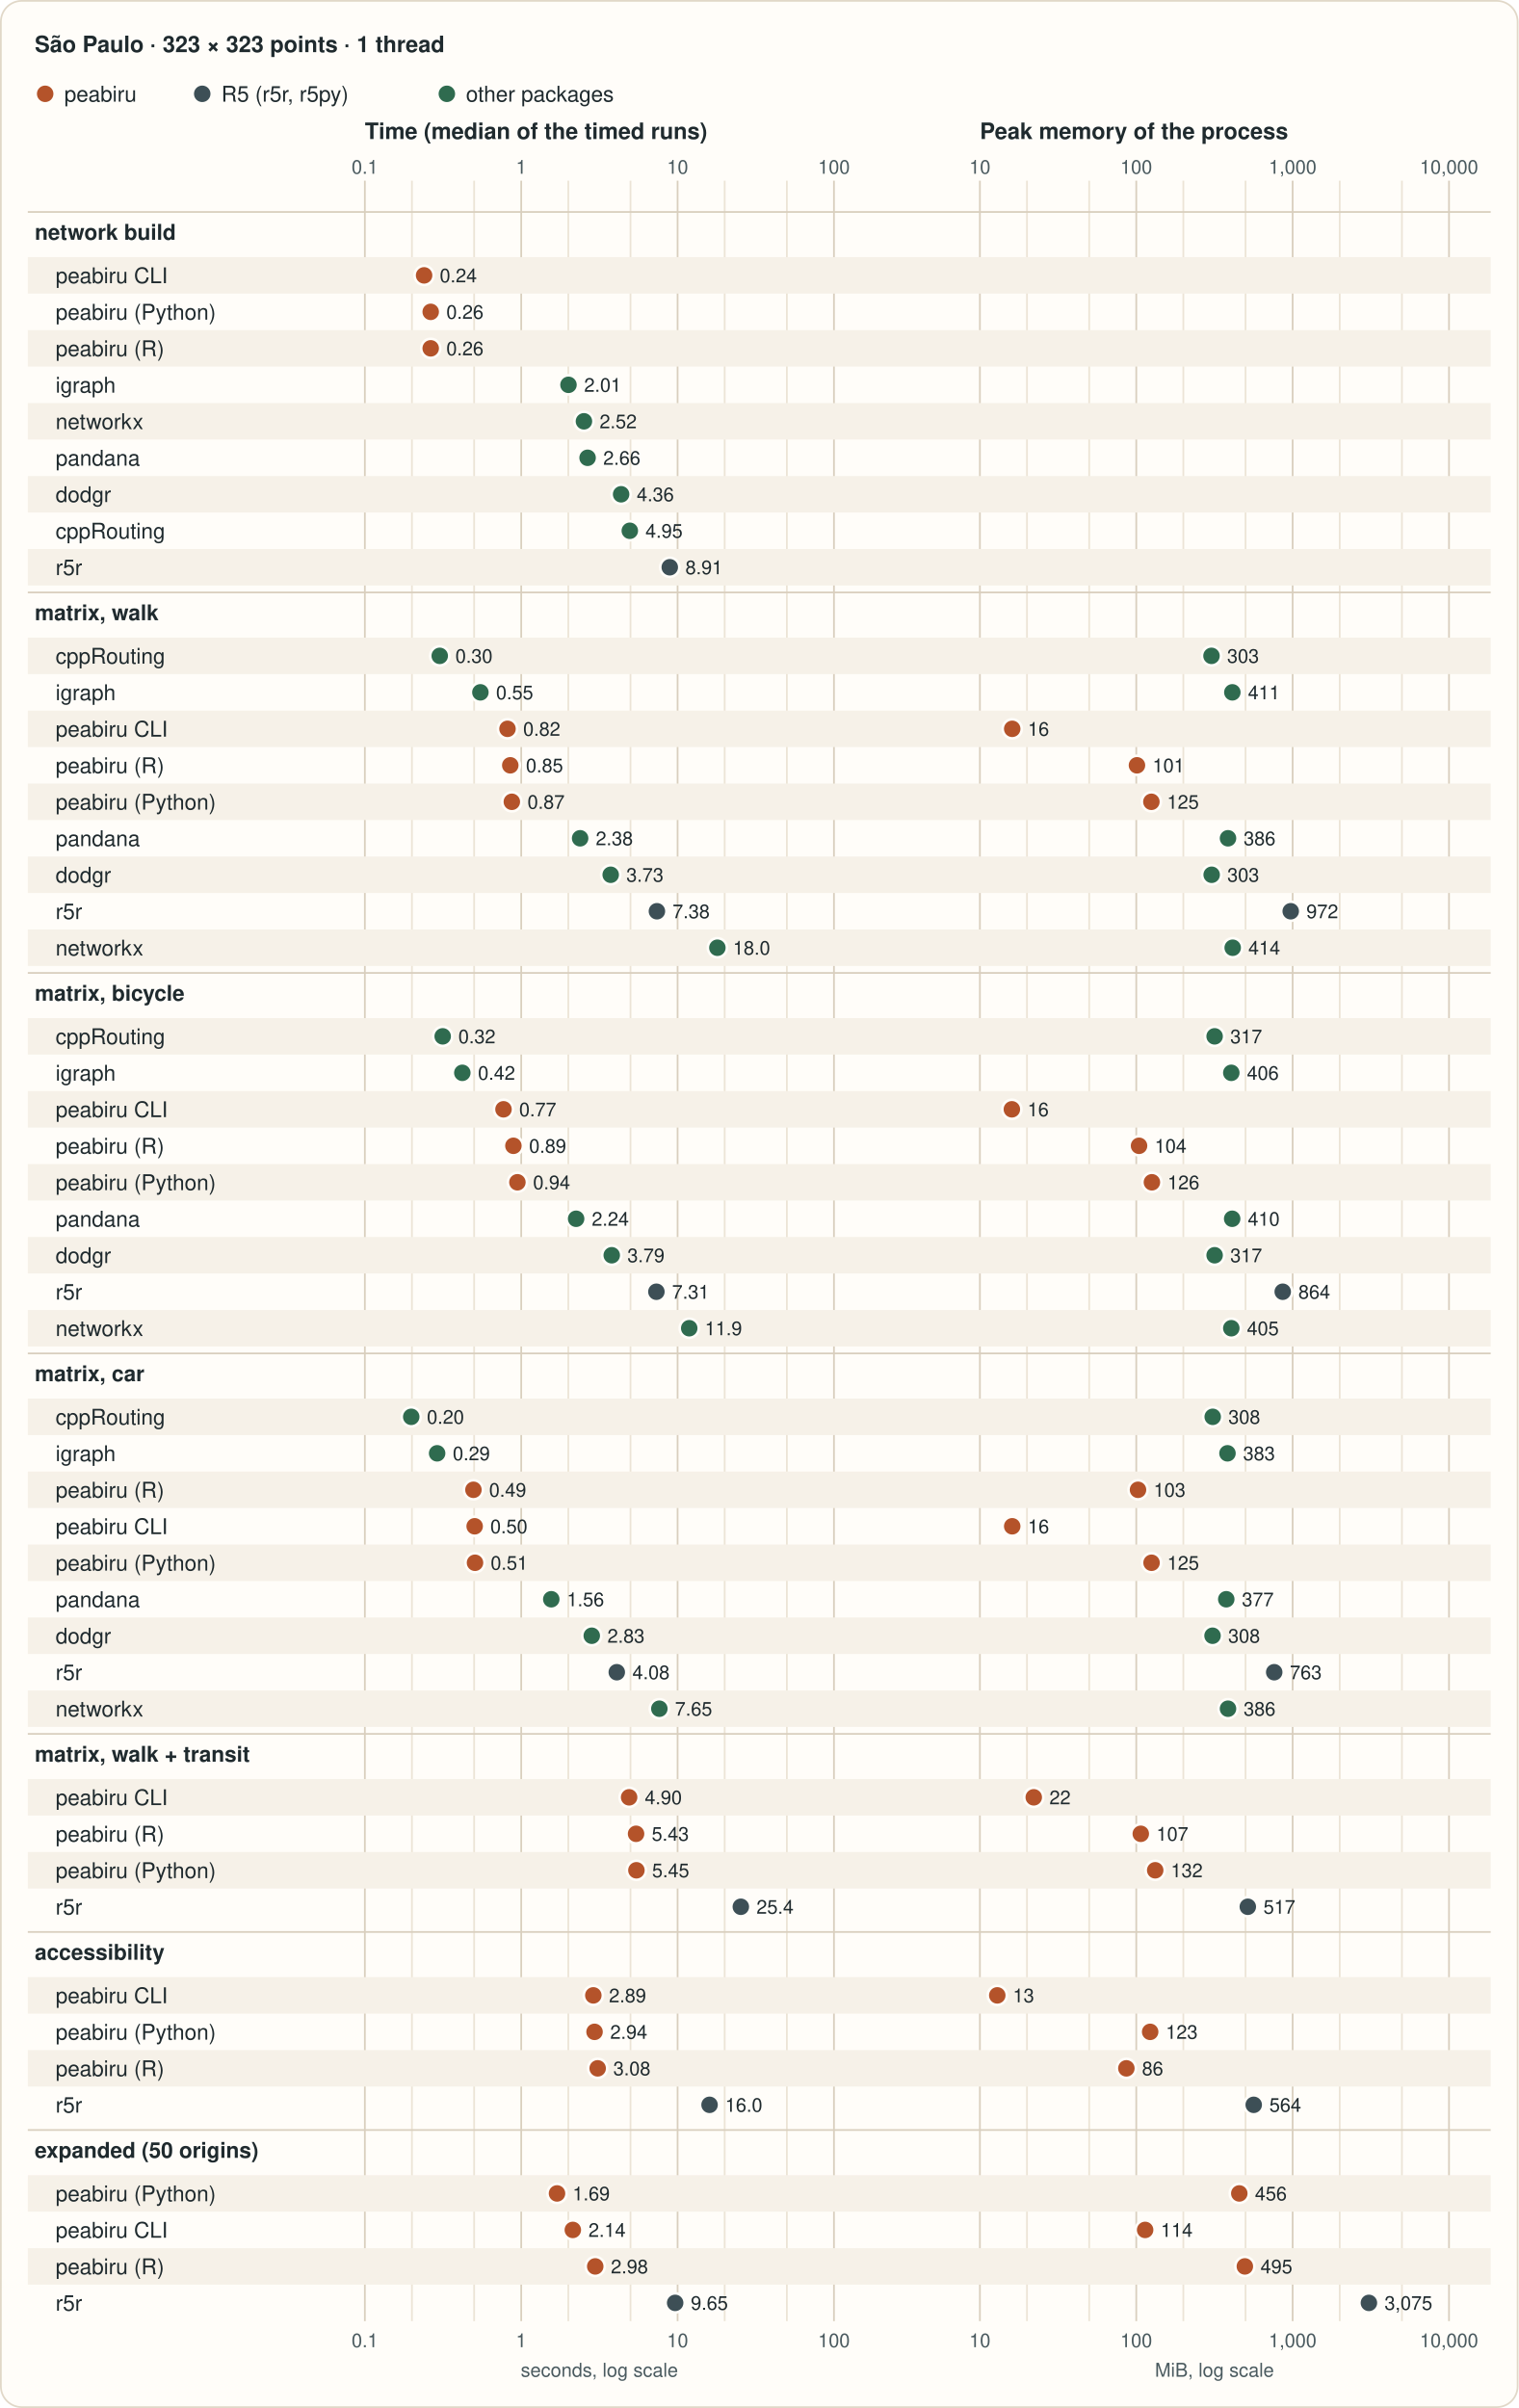
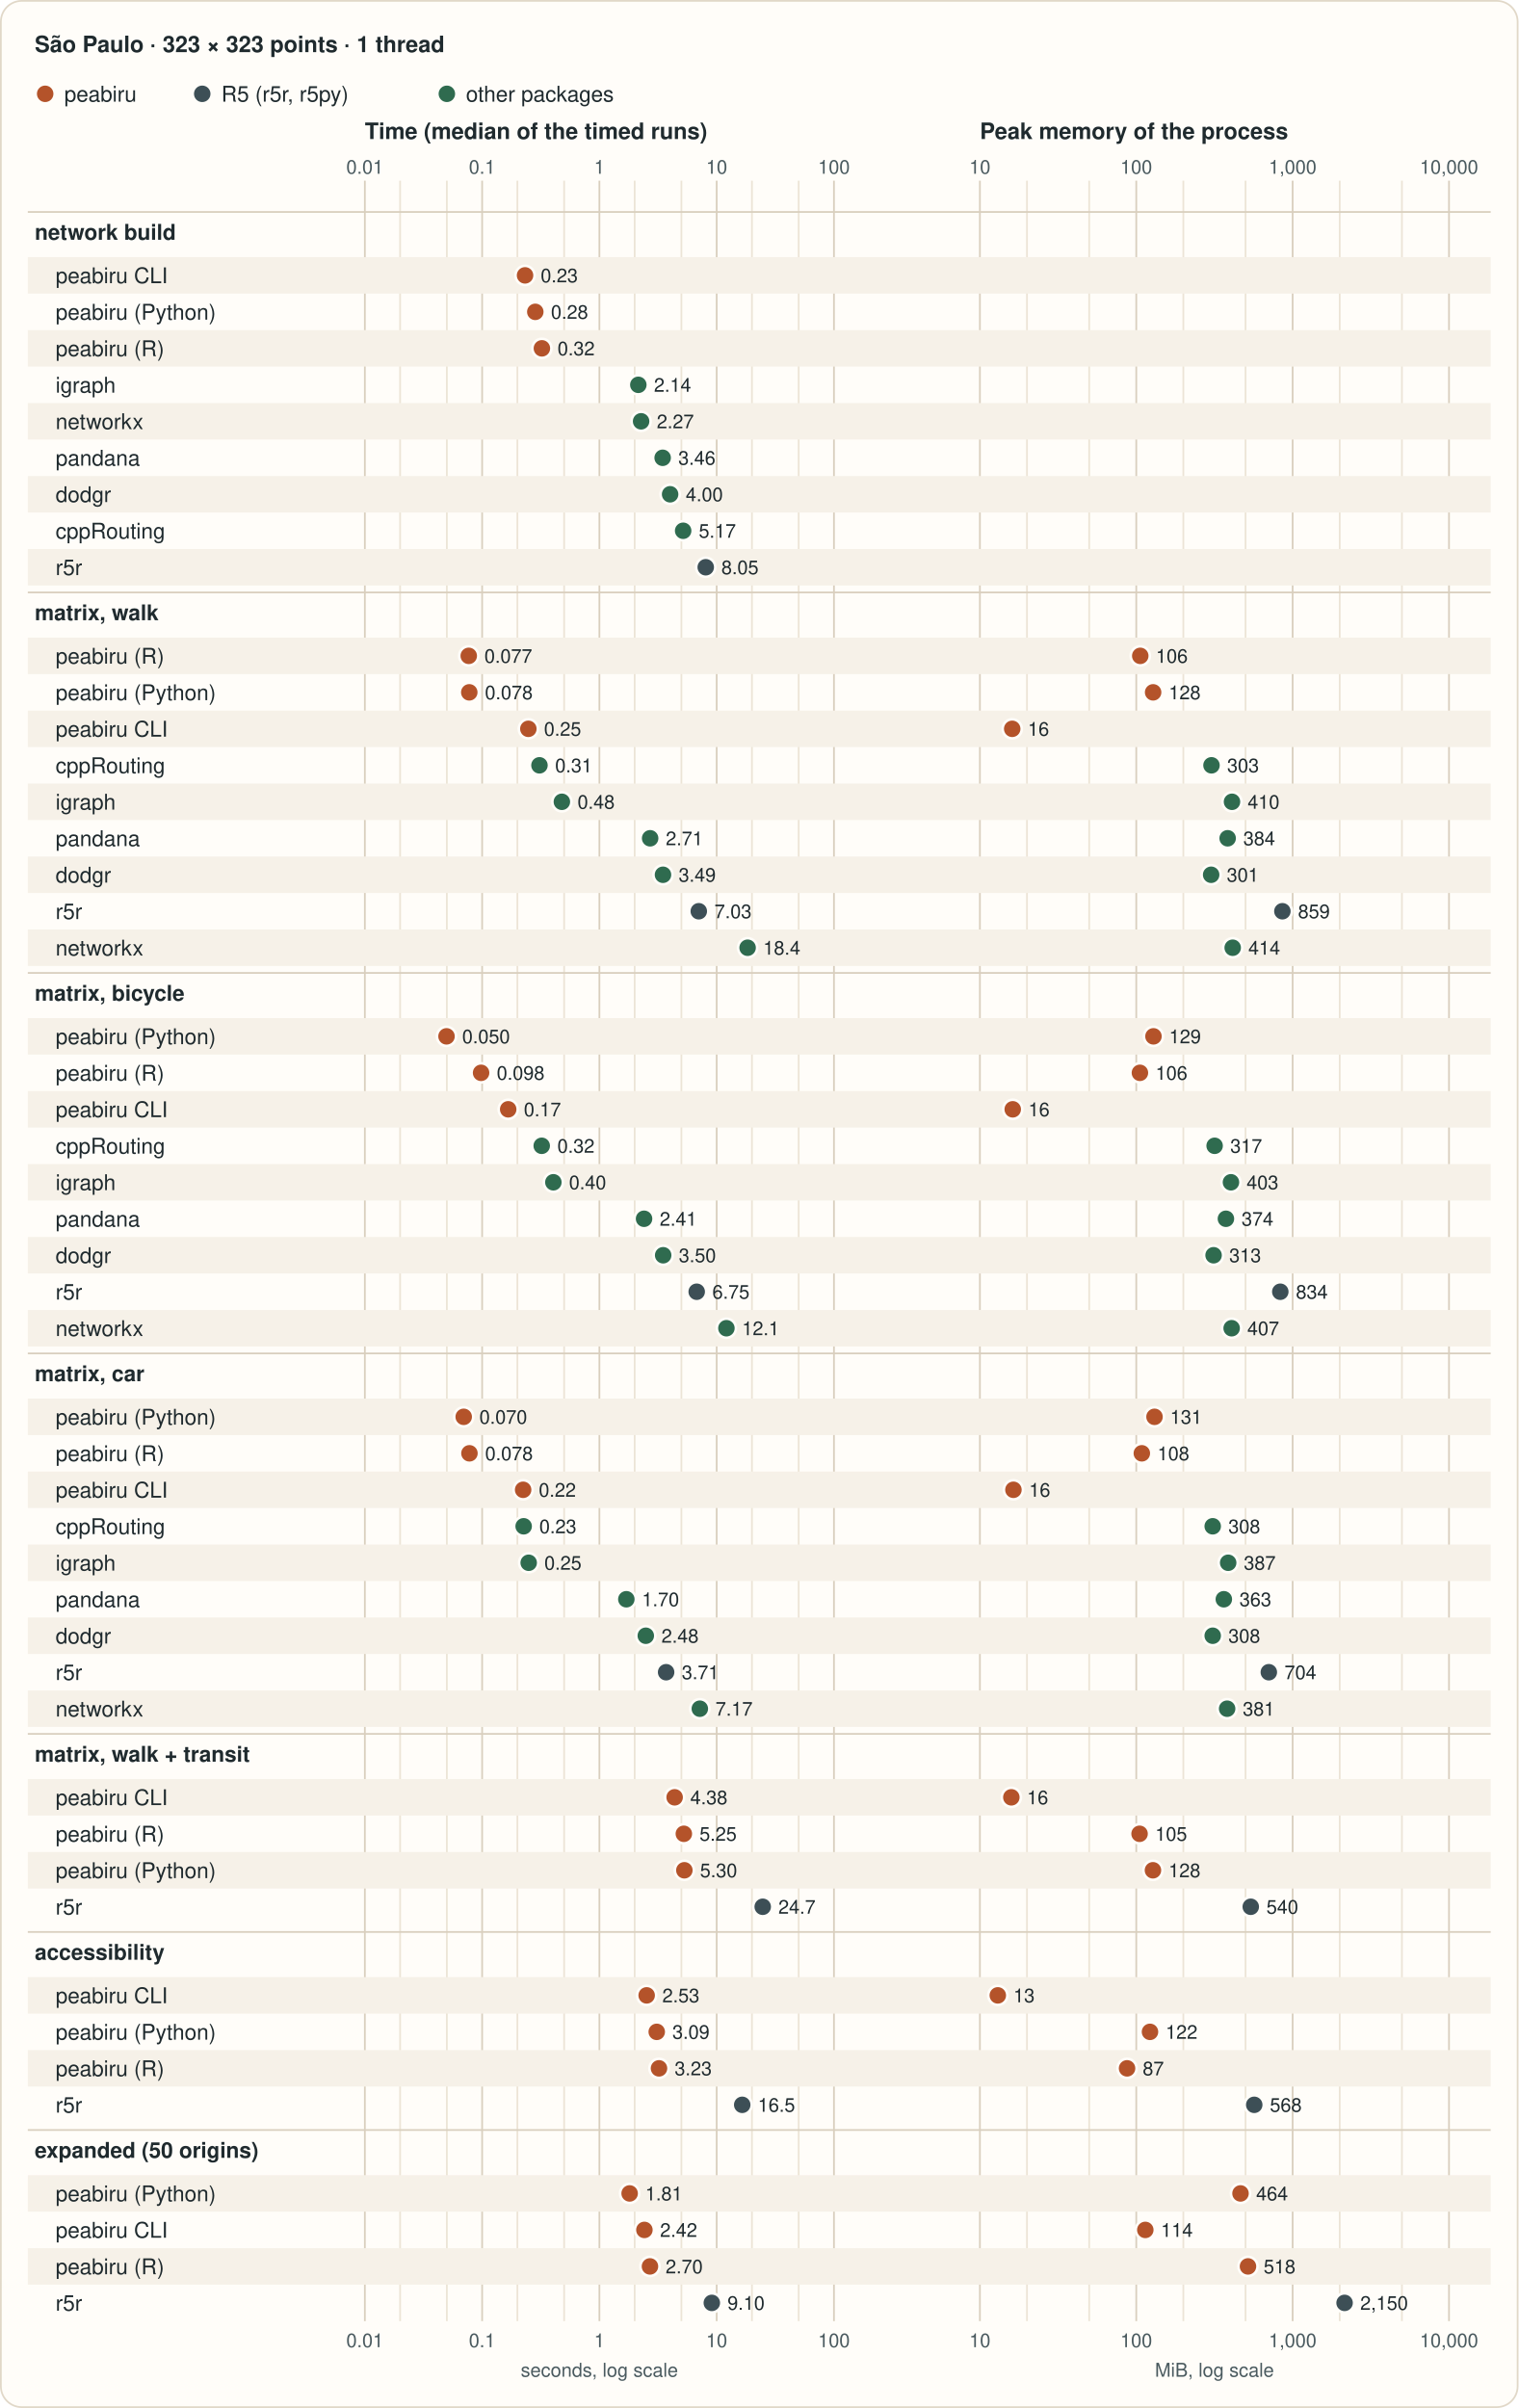
<svg xmlns="http://www.w3.org/2000/svg" viewBox="0 0 874 1386" width="874" height="1386" role="img" aria-labelledby="title desc">
  <style>
    .panel { fill: #fffdf9; stroke: #e1d8c8; }
    .t { font-family: 'Helvetica Neue', Helvetica, Arial, sans-serif; font-size: 13px; fill: #1f2a2e; }
    .s { font-size: 12.5px; }
    .xs { font-size: 11px; fill: #4a5a5f; }
    .v { fill: #1f2a2e; font-variant-numeric: tabular-nums; }
    .h { font-weight: 700; }
    .band { fill: #f6f1e8; }
    .sep { stroke: #d9cfbe; stroke-width: 1; }
    .grid { stroke: #d9cfbe; stroke-width: 1; }
    .grid2 { stroke: #ece4d6; stroke-width: 1; }
    circle { stroke: #fffdf9; stroke-width: 1.5; }
    .f-peabiru { fill: #b4532a; }
    .f-r5 { fill: #3d4f56; }
    .f-other { fill: #2f6b4f; }
    @media (prefers-color-scheme: dark) {
      .panel { fill: #1d2427; stroke: #34403f; }
      .t { fill: #ece6da; }
      .xs { fill: #a9b4b6; }
      .v { fill: #ece6da; }
      .band { fill: #222a2d; }
      .sep, .grid { stroke: #3e4a4c; }
      .grid2 { stroke: #2c3538; }
      circle { stroke: #1d2427; }
      .f-peabiru { fill: #e98a5c; }
      .f-r5 { fill: #c6d0d2; }
      .f-other { fill: #6fbf95; }
    }
  </style>
  <rect class="panel" x="0.5" y="0.5" width="873" height="1385" rx="12" />
  <text class="t h" x="20" y="30">São Paulo · 323 × 323 points · 1 thread</text>
  <circle class="f-peabiru" cx="26" cy="54" r="5.5" />
  <text class="t s" x="37" y="58.5">peabiru</text>
  <circle class="f-r5" cx="116.4" cy="54" r="5.5" />
  <text class="t s" x="127.4" y="58.5">R5 (r5r, r5py)</text>
  <circle class="f-other" cx="257.2" cy="54" r="5.5" />
  <text class="t s" x="268.2" y="58.5">other packages</text>
  <text class="t h" x="210" y="80">Time (median of the timed runs)</text>
  <line class="grid" x1="210.0" y1="104" x2="210.0" y2="1336" />
-   <text class="t xs" x="210.0" y="100" text-anchor="middle">0.1</text>
-   <text class="t xs" x="210.0" y="1351" text-anchor="middle">0.1</text>
-   <line class="grid2" x1="237.1" y1="104" x2="237.1" y2="1336" />
-   <line class="grid2" x1="272.9" y1="104" x2="272.9" y2="1336" />
-   <line class="grid" x1="300.0" y1="104" x2="300.0" y2="1336" />
-   <text class="t xs" x="300.0" y="100" text-anchor="middle">1</text>
-   <text class="t xs" x="300.0" y="1351" text-anchor="middle">1</text>
-   <line class="grid2" x1="327.1" y1="104" x2="327.1" y2="1336" />
-   <line class="grid2" x1="362.9" y1="104" x2="362.9" y2="1336" />
-   <line class="grid" x1="390.0" y1="104" x2="390.0" y2="1336" />
-   <text class="t xs" x="390.0" y="100" text-anchor="middle">10</text>
-   <text class="t xs" x="390.0" y="1351" text-anchor="middle">10</text>
-   <line class="grid2" x1="417.1" y1="104" x2="417.1" y2="1336" />
-   <line class="grid2" x1="452.9" y1="104" x2="452.9" y2="1336" />
+   <text class="t xs" x="210.0" y="100" text-anchor="middle">0.01</text>
+   <text class="t xs" x="210.0" y="1351" text-anchor="middle">0.01</text>
+   <line class="grid2" x1="230.3" y1="104" x2="230.3" y2="1336" />
+   <line class="grid2" x1="257.2" y1="104" x2="257.2" y2="1336" />
+   <line class="grid" x1="277.5" y1="104" x2="277.5" y2="1336" />
+   <text class="t xs" x="277.5" y="100" text-anchor="middle">0.1</text>
+   <text class="t xs" x="277.5" y="1351" text-anchor="middle">0.1</text>
+   <line class="grid2" x1="297.8" y1="104" x2="297.8" y2="1336" />
+   <line class="grid2" x1="324.7" y1="104" x2="324.7" y2="1336" />
+   <line class="grid" x1="345.0" y1="104" x2="345.0" y2="1336" />
+   <text class="t xs" x="345.0" y="100" text-anchor="middle">1</text>
+   <text class="t xs" x="345.0" y="1351" text-anchor="middle">1</text>
+   <line class="grid2" x1="365.3" y1="104" x2="365.3" y2="1336" />
+   <line class="grid2" x1="392.2" y1="104" x2="392.2" y2="1336" />
+   <line class="grid" x1="412.5" y1="104" x2="412.5" y2="1336" />
+   <text class="t xs" x="412.5" y="100" text-anchor="middle">10</text>
+   <text class="t xs" x="412.5" y="1351" text-anchor="middle">10</text>
+   <line class="grid2" x1="432.8" y1="104" x2="432.8" y2="1336" />
+   <line class="grid2" x1="459.7" y1="104" x2="459.7" y2="1336" />
  <line class="grid" x1="480.0" y1="104" x2="480.0" y2="1336" />
  <text class="t xs" x="480.0" y="100" text-anchor="middle">100</text>
  <text class="t xs" x="480.0" y="1351" text-anchor="middle">100</text>
  <text class="t xs" x="345.0" y="1368" text-anchor="middle">seconds, log scale</text>
  <text class="t h" x="564" y="80">Peak memory of the process</text>
  <line class="grid" x1="564.0" y1="104" x2="564.0" y2="1336" />
  <text class="t xs" x="564.0" y="100" text-anchor="middle">10</text>
  <text class="t xs" x="564.0" y="1351" text-anchor="middle">10</text>
  <line class="grid2" x1="591.1" y1="104" x2="591.1" y2="1336" />
  <line class="grid2" x1="626.9" y1="104" x2="626.9" y2="1336" />
  <line class="grid" x1="654.0" y1="104" x2="654.0" y2="1336" />
  <text class="t xs" x="654.0" y="100" text-anchor="middle">100</text>
  <text class="t xs" x="654.0" y="1351" text-anchor="middle">100</text>
  <line class="grid2" x1="681.1" y1="104" x2="681.1" y2="1336" />
  <line class="grid2" x1="716.9" y1="104" x2="716.9" y2="1336" />
  <line class="grid" x1="744.0" y1="104" x2="744.0" y2="1336" />
  <text class="t xs" x="744.0" y="100" text-anchor="middle">1,000</text>
  <text class="t xs" x="744.0" y="1351" text-anchor="middle">1,000</text>
  <line class="grid2" x1="771.1" y1="104" x2="771.1" y2="1336" />
  <line class="grid2" x1="806.9" y1="104" x2="806.9" y2="1336" />
  <line class="grid" x1="834.0" y1="104" x2="834.0" y2="1336" />
  <text class="t xs" x="834.0" y="100" text-anchor="middle">10,000</text>
  <text class="t xs" x="834.0" y="1351" text-anchor="middle">10,000</text>
  <text class="t xs" x="699.0" y="1368" text-anchor="middle">MiB, log scale</text>
  <text class="t h s" x="20" y="138">network build</text>
  <line class="sep" x1="16" y1="122" x2="858" y2="122" />
  <rect class="band" x="16" y="148" width="842" height="21" />
  <text class="t s" x="32" y="163.0">peabiru CLI</text>
-   <circle class="f-peabiru" cx="244.1" cy="158.5" r="5.5" />
-   <text class="t xs v" x="253.1" y="162.5" text-anchor="start">0.24</text>
+   <circle class="f-peabiru" cx="302.2" cy="158.5" r="5.5" />
+   <text class="t xs v" x="311.2" y="162.5" text-anchor="start">0.23</text>
  <text class="t s" x="32" y="184.0">peabiru (Python)</text>
-   <circle class="f-peabiru" cx="247.9" cy="179.5" r="5.5" />
-   <text class="t xs v" x="256.9" y="183.5" text-anchor="start">0.26</text>
+   <circle class="f-peabiru" cx="308.1" cy="179.5" r="5.5" />
+   <text class="t xs v" x="317.1" y="183.5" text-anchor="start">0.28</text>
  <rect class="band" x="16" y="190" width="842" height="21" />
  <text class="t s" x="32" y="205.0">peabiru (R)</text>
-   <circle class="f-peabiru" cx="247.9" cy="200.5" r="5.5" />
-   <text class="t xs v" x="256.9" y="204.5" text-anchor="start">0.26</text>
+   <circle class="f-peabiru" cx="311.9" cy="200.5" r="5.5" />
+   <text class="t xs v" x="320.9" y="204.5" text-anchor="start">0.32</text>
  <text class="t s" x="32" y="226.0">igraph</text>
-   <circle class="f-other" cx="327.2" cy="221.5" r="5.5" />
-   <text class="t xs v" x="336.2" y="225.5" text-anchor="start">2.01</text>
+   <circle class="f-other" cx="367.4" cy="221.5" r="5.5" />
+   <text class="t xs v" x="376.4" y="225.5" text-anchor="start">2.14</text>
  <rect class="band" x="16" y="232" width="842" height="21" />
  <text class="t s" x="32" y="247.0">networkx</text>
-   <circle class="f-other" cx="336.1" cy="242.5" r="5.5" />
-   <text class="t xs v" x="345.1" y="246.5" text-anchor="start">2.52</text>
+   <circle class="f-other" cx="369.0" cy="242.5" r="5.5" />
+   <text class="t xs v" x="378.0" y="246.5" text-anchor="start">2.27</text>
  <text class="t s" x="32" y="268.0">pandana</text>
-   <circle class="f-other" cx="338.2" cy="263.5" r="5.5" />
-   <text class="t xs v" x="347.2" y="267.5" text-anchor="start">2.66</text>
+   <circle class="f-other" cx="381.4" cy="263.5" r="5.5" />
+   <text class="t xs v" x="390.4" y="267.5" text-anchor="start">3.46</text>
  <rect class="band" x="16" y="274" width="842" height="21" />
  <text class="t s" x="32" y="289.0">dodgr</text>
-   <circle class="f-other" cx="357.5" cy="284.5" r="5.5" />
-   <text class="t xs v" x="366.5" y="288.5" text-anchor="start">4.36</text>
+   <circle class="f-other" cx="385.7" cy="284.5" r="5.5" />
+   <text class="t xs v" x="394.7" y="288.5" text-anchor="start">4.00</text>
  <text class="t s" x="32" y="310.0">cppRouting</text>
-   <circle class="f-other" cx="362.5" cy="305.5" r="5.5" />
-   <text class="t xs v" x="371.5" y="309.5" text-anchor="start">4.95</text>
+   <circle class="f-other" cx="393.2" cy="305.5" r="5.5" />
+   <text class="t xs v" x="402.2" y="309.5" text-anchor="start">5.17</text>
  <rect class="band" x="16" y="316" width="842" height="21" />
  <text class="t s" x="32" y="331.0">r5r</text>
-   <circle class="f-r5" cx="385.5" cy="326.5" r="5.5" />
-   <text class="t xs v" x="394.5" y="330.5" text-anchor="start">8.91</text>
+   <circle class="f-r5" cx="406.2" cy="326.5" r="5.5" />
+   <text class="t xs v" x="415.2" y="330.5" text-anchor="start">8.05</text>
  <text class="t h s" x="20" y="357">matrix, walk</text>
  <line class="sep" x1="16" y1="341" x2="858" y2="341" />
  <rect class="band" x="16" y="367" width="842" height="21" />
-   <text class="t s" x="32" y="382.0">cppRouting</text>
-   <circle class="f-other" cx="253.1" cy="377.5" r="5.5" />
-   <text class="t xs v" x="262.1" y="381.5" text-anchor="start">0.30</text>
-   <circle class="f-other" cx="697.3" cy="377.5" r="5.5" />
-   <text class="t xs v" x="706.3" y="381.5" text-anchor="start">303</text>
-   <text class="t s" x="32" y="403.0">igraph</text>
-   <circle class="f-other" cx="276.5" cy="398.5" r="5.5" />
-   <text class="t xs v" x="285.5" y="402.5" text-anchor="start">0.55</text>
-   <circle class="f-other" cx="709.3" cy="398.5" r="5.5" />
-   <text class="t xs v" x="718.3" y="402.5" text-anchor="start">411</text>
+   <text class="t s" x="32" y="382.0">peabiru (R)</text>
+   <circle class="f-peabiru" cx="269.8" cy="377.5" r="5.5" />
+   <text class="t xs v" x="278.8" y="381.5" text-anchor="start">0.077</text>
+   <circle class="f-peabiru" cx="656.3" cy="377.5" r="5.5" />
+   <text class="t xs v" x="665.3" y="381.5" text-anchor="start">106</text>
+   <text class="t s" x="32" y="403.0">peabiru (Python)</text>
+   <circle class="f-peabiru" cx="270.1" cy="398.5" r="5.5" />
+   <text class="t xs v" x="279.1" y="402.5" text-anchor="start">0.078</text>
+   <circle class="f-peabiru" cx="663.7" cy="398.5" r="5.5" />
+   <text class="t xs v" x="672.7" y="402.5" text-anchor="start">128</text>
  <rect class="band" x="16" y="409" width="842" height="21" />
  <text class="t s" x="32" y="424.0">peabiru CLI</text>
-   <circle class="f-peabiru" cx="292.1" cy="419.5" r="5.5" />
-   <text class="t xs v" x="301.1" y="423.5" text-anchor="start">0.82</text>
+   <circle class="f-peabiru" cx="304.1" cy="419.5" r="5.5" />
+   <text class="t xs v" x="313.1" y="423.5" text-anchor="start">0.25</text>
  <circle class="f-peabiru" cx="582.6" cy="419.5" r="5.5" />
  <text class="t xs v" x="591.6" y="423.5" text-anchor="start">16</text>
-   <text class="t s" x="32" y="445.0">peabiru (R)</text>
-   <circle class="f-peabiru" cx="293.7" cy="440.5" r="5.5" />
-   <text class="t xs v" x="302.7" y="444.5" text-anchor="start">0.85</text>
-   <circle class="f-peabiru" cx="654.4" cy="440.5" r="5.5" />
-   <text class="t xs v" x="663.4" y="444.5" text-anchor="start">101</text>
+   <text class="t s" x="32" y="445.0">cppRouting</text>
+   <circle class="f-other" cx="310.5" cy="440.5" r="5.5" />
+   <text class="t xs v" x="319.5" y="444.5" text-anchor="start">0.31</text>
+   <circle class="f-other" cx="697.3" cy="440.5" r="5.5" />
+   <text class="t xs v" x="706.3" y="444.5" text-anchor="start">303</text>
  <rect class="band" x="16" y="451" width="842" height="21" />
-   <text class="t s" x="32" y="466.0">peabiru (Python)</text>
-   <circle class="f-peabiru" cx="294.6" cy="461.5" r="5.5" />
-   <text class="t xs v" x="303.6" y="465.5" text-anchor="start">0.87</text>
-   <circle class="f-peabiru" cx="662.7" cy="461.5" r="5.5" />
-   <text class="t xs v" x="671.7" y="465.5" text-anchor="start">125</text>
+   <text class="t s" x="32" y="466.0">igraph</text>
+   <circle class="f-other" cx="323.4" cy="461.5" r="5.5" />
+   <text class="t xs v" x="332.4" y="465.5" text-anchor="start">0.48</text>
+   <circle class="f-other" cx="709.1" cy="461.5" r="5.5" />
+   <text class="t xs v" x="718.1" y="465.5" text-anchor="start">410</text>
  <text class="t s" x="32" y="487.0">pandana</text>
-   <circle class="f-other" cx="333.9" cy="482.5" r="5.5" />
-   <text class="t xs v" x="342.9" y="486.5" text-anchor="start">2.38</text>
-   <circle class="f-other" cx="706.8" cy="482.5" r="5.5" />
-   <text class="t xs v" x="715.8" y="486.5" text-anchor="start">386</text>
+   <circle class="f-other" cx="374.2" cy="482.5" r="5.5" />
+   <text class="t xs v" x="383.2" y="486.5" text-anchor="start">2.71</text>
+   <circle class="f-other" cx="706.6" cy="482.5" r="5.5" />
+   <text class="t xs v" x="715.6" y="486.5" text-anchor="start">384</text>
  <rect class="band" x="16" y="493" width="842" height="21" />
  <text class="t s" x="32" y="508.0">dodgr</text>
-   <circle class="f-other" cx="351.5" cy="503.5" r="5.5" />
-   <text class="t xs v" x="360.5" y="507.5" text-anchor="start">3.73</text>
-   <circle class="f-other" cx="697.4" cy="503.5" r="5.5" />
-   <text class="t xs v" x="706.4" y="507.5" text-anchor="start">303</text>
+   <circle class="f-other" cx="381.6" cy="503.5" r="5.5" />
+   <text class="t xs v" x="390.6" y="507.5" text-anchor="start">3.49</text>
+   <circle class="f-other" cx="697.1" cy="503.5" r="5.5" />
+   <text class="t xs v" x="706.1" y="507.5" text-anchor="start">301</text>
  <text class="t s" x="32" y="529.0">r5r</text>
-   <circle class="f-r5" cx="378.1" cy="524.5" r="5.5" />
-   <text class="t xs v" x="387.1" y="528.5" text-anchor="start">7.38</text>
-   <circle class="f-r5" cx="742.9" cy="524.5" r="5.5" />
-   <text class="t xs v" x="751.9" y="528.5" text-anchor="start">972</text>
+   <circle class="f-r5" cx="402.2" cy="524.5" r="5.5" />
+   <text class="t xs v" x="411.2" y="528.5" text-anchor="start">7.03</text>
+   <circle class="f-r5" cx="738.1" cy="524.5" r="5.5" />
+   <text class="t xs v" x="747.1" y="528.5" text-anchor="start">859</text>
  <rect class="band" x="16" y="535" width="842" height="21" />
  <text class="t s" x="32" y="550.0">networkx</text>
-   <circle class="f-other" cx="412.9" cy="545.5" r="5.5" />
-   <text class="t xs v" x="421.9" y="549.5" text-anchor="start">18.0</text>
+   <circle class="f-other" cx="430.3" cy="545.5" r="5.5" />
+   <text class="t xs v" x="439.3" y="549.5" text-anchor="start">18.4</text>
  <circle class="f-other" cx="709.5" cy="545.5" r="5.5" />
  <text class="t xs v" x="718.5" y="549.5" text-anchor="start">414</text>
  <text class="t h s" x="20" y="576">matrix, bicycle</text>
  <line class="sep" x1="16" y1="560" x2="858" y2="560" />
  <rect class="band" x="16" y="586" width="842" height="21" />
-   <text class="t s" x="32" y="601.0">cppRouting</text>
-   <circle class="f-other" cx="254.8" cy="596.5" r="5.5" />
-   <text class="t xs v" x="263.8" y="600.5" text-anchor="start">0.32</text>
-   <circle class="f-other" cx="699.1" cy="596.5" r="5.5" />
-   <text class="t xs v" x="708.1" y="600.5" text-anchor="start">317</text>
-   <text class="t s" x="32" y="622.0">igraph</text>
-   <circle class="f-other" cx="266.1" cy="617.5" r="5.5" />
-   <text class="t xs v" x="275.1" y="621.5" text-anchor="start">0.42</text>
-   <circle class="f-other" cx="708.7" cy="617.5" r="5.5" />
-   <text class="t xs v" x="717.7" y="621.5" text-anchor="start">406</text>
+   <text class="t s" x="32" y="601.0">peabiru (Python)</text>
+   <circle class="f-peabiru" cx="257.0" cy="596.5" r="5.5" />
+   <text class="t xs v" x="266.0" y="600.5" text-anchor="start">0.050</text>
+   <circle class="f-peabiru" cx="663.9" cy="596.5" r="5.5" />
+   <text class="t xs v" x="672.9" y="600.5" text-anchor="start">129</text>
+   <text class="t s" x="32" y="622.0">peabiru (R)</text>
+   <circle class="f-peabiru" cx="276.9" cy="617.5" r="5.5" />
+   <text class="t xs v" x="285.9" y="621.5" text-anchor="start">0.098</text>
+   <circle class="f-peabiru" cx="656.1" cy="617.5" r="5.5" />
+   <text class="t xs v" x="665.1" y="621.5" text-anchor="start">106</text>
  <rect class="band" x="16" y="628" width="842" height="21" />
  <text class="t s" x="32" y="643.0">peabiru CLI</text>
-   <circle class="f-peabiru" cx="289.8" cy="638.5" r="5.5" />
-   <text class="t xs v" x="298.8" y="642.5" text-anchor="start">0.77</text>
-   <circle class="f-peabiru" cx="582.4" cy="638.5" r="5.5" />
-   <text class="t xs v" x="591.4" y="642.5" text-anchor="start">16</text>
-   <text class="t s" x="32" y="664.0">peabiru (R)</text>
-   <circle class="f-peabiru" cx="295.5" cy="659.5" r="5.5" />
-   <text class="t xs v" x="304.5" y="663.5" text-anchor="start">0.89</text>
-   <circle class="f-peabiru" cx="655.6" cy="659.5" r="5.5" />
-   <text class="t xs v" x="664.6" y="663.5" text-anchor="start">104</text>
+   <circle class="f-peabiru" cx="292.5" cy="638.5" r="5.5" />
+   <text class="t xs v" x="301.5" y="642.5" text-anchor="start">0.17</text>
+   <circle class="f-peabiru" cx="582.9" cy="638.5" r="5.5" />
+   <text class="t xs v" x="591.9" y="642.5" text-anchor="start">16</text>
+   <text class="t s" x="32" y="664.0">cppRouting</text>
+   <circle class="f-other" cx="311.8" cy="659.5" r="5.5" />
+   <text class="t xs v" x="320.8" y="663.5" text-anchor="start">0.32</text>
+   <circle class="f-other" cx="699.1" cy="659.5" r="5.5" />
+   <text class="t xs v" x="708.1" y="663.5" text-anchor="start">317</text>
  <rect class="band" x="16" y="670" width="842" height="21" />
-   <text class="t s" x="32" y="685.0">peabiru (Python)</text>
-   <circle class="f-peabiru" cx="297.8" cy="680.5" r="5.5" />
-   <text class="t xs v" x="306.8" y="684.5" text-anchor="start">0.94</text>
-   <circle class="f-peabiru" cx="663.0" cy="680.5" r="5.5" />
-   <text class="t xs v" x="672.0" y="684.5" text-anchor="start">126</text>
+   <text class="t s" x="32" y="685.0">igraph</text>
+   <circle class="f-other" cx="318.5" cy="680.5" r="5.5" />
+   <text class="t xs v" x="327.5" y="684.5" text-anchor="start">0.40</text>
+   <circle class="f-other" cx="708.5" cy="680.5" r="5.5" />
+   <text class="t xs v" x="717.5" y="684.5" text-anchor="start">403</text>
  <text class="t s" x="32" y="706.0">pandana</text>
-   <circle class="f-other" cx="331.6" cy="701.5" r="5.5" />
-   <text class="t xs v" x="340.6" y="705.5" text-anchor="start">2.24</text>
-   <circle class="f-other" cx="709.2" cy="701.5" r="5.5" />
-   <text class="t xs v" x="718.2" y="705.5" text-anchor="start">410</text>
+   <circle class="f-other" cx="370.7" cy="701.5" r="5.5" />
+   <text class="t xs v" x="379.7" y="705.5" text-anchor="start">2.41</text>
+   <circle class="f-other" cx="705.6" cy="701.5" r="5.5" />
+   <text class="t xs v" x="714.6" y="705.5" text-anchor="start">374</text>
  <rect class="band" x="16" y="712" width="842" height="21" />
  <text class="t s" x="32" y="727.0">dodgr</text>
-   <circle class="f-other" cx="352.1" cy="722.5" r="5.5" />
-   <text class="t xs v" x="361.1" y="726.5" text-anchor="start">3.79</text>
-   <circle class="f-other" cx="699.1" cy="722.5" r="5.5" />
-   <text class="t xs v" x="708.1" y="726.5" text-anchor="start">317</text>
+   <circle class="f-other" cx="381.7" cy="722.5" r="5.5" />
+   <text class="t xs v" x="390.7" y="726.5" text-anchor="start">3.50</text>
+   <circle class="f-other" cx="698.5" cy="722.5" r="5.5" />
+   <text class="t xs v" x="707.5" y="726.5" text-anchor="start">313</text>
  <text class="t s" x="32" y="748.0">r5r</text>
-   <circle class="f-r5" cx="377.8" cy="743.5" r="5.5" />
-   <text class="t xs v" x="386.8" y="747.5" text-anchor="start">7.31</text>
-   <circle class="f-r5" cx="738.3" cy="743.5" r="5.5" />
-   <text class="t xs v" x="747.3" y="747.5" text-anchor="start">864</text>
+   <circle class="f-r5" cx="401.0" cy="743.5" r="5.5" />
+   <text class="t xs v" x="410.0" y="747.5" text-anchor="start">6.75</text>
+   <circle class="f-r5" cx="736.9" cy="743.5" r="5.5" />
+   <text class="t xs v" x="745.9" y="747.5" text-anchor="start">834</text>
  <rect class="band" x="16" y="754" width="842" height="21" />
  <text class="t s" x="32" y="769.0">networkx</text>
-   <circle class="f-other" cx="396.7" cy="764.5" r="5.5" />
-   <text class="t xs v" x="405.7" y="768.5" text-anchor="start">11.9</text>
-   <circle class="f-other" cx="708.7" cy="764.5" r="5.5" />
-   <text class="t xs v" x="717.7" y="768.5" text-anchor="start">405</text>
+   <circle class="f-other" cx="418.1" cy="764.5" r="5.5" />
+   <text class="t xs v" x="427.1" y="768.5" text-anchor="start">12.1</text>
+   <circle class="f-other" cx="708.9" cy="764.5" r="5.5" />
+   <text class="t xs v" x="717.9" y="768.5" text-anchor="start">407</text>
  <text class="t h s" x="20" y="795">matrix, car</text>
  <line class="sep" x1="16" y1="779" x2="858" y2="779" />
  <rect class="band" x="16" y="805" width="842" height="21" />
-   <text class="t s" x="32" y="820.0">cppRouting</text>
-   <circle class="f-other" cx="236.7" cy="815.5" r="5.5" />
-   <text class="t xs v" x="245.7" y="819.5" text-anchor="start">0.20</text>
-   <circle class="f-other" cx="698.0" cy="815.5" r="5.5" />
-   <text class="t xs v" x="707.0" y="819.5" text-anchor="start">308</text>
-   <text class="t s" x="32" y="841.0">igraph</text>
-   <circle class="f-other" cx="251.6" cy="836.5" r="5.5" />
-   <text class="t xs v" x="260.6" y="840.5" text-anchor="start">0.29</text>
-   <circle class="f-other" cx="706.5" cy="836.5" r="5.5" />
-   <text class="t xs v" x="715.5" y="840.5" text-anchor="start">383</text>
+   <text class="t s" x="32" y="820.0">peabiru (Python)</text>
+   <circle class="f-peabiru" cx="266.9" cy="815.5" r="5.5" />
+   <text class="t xs v" x="275.9" y="819.5" text-anchor="start">0.070</text>
+   <circle class="f-peabiru" cx="664.5" cy="815.5" r="5.5" />
+   <text class="t xs v" x="673.5" y="819.5" text-anchor="start">131</text>
+   <text class="t s" x="32" y="841.0">peabiru (R)</text>
+   <circle class="f-peabiru" cx="270.2" cy="836.5" r="5.5" />
+   <text class="t xs v" x="279.2" y="840.5" text-anchor="start">0.078</text>
+   <circle class="f-peabiru" cx="657.2" cy="836.5" r="5.5" />
+   <text class="t xs v" x="666.2" y="840.5" text-anchor="start">108</text>
  <rect class="band" x="16" y="847" width="842" height="21" />
-   <text class="t s" x="32" y="862.0">peabiru (R)</text>
-   <circle class="f-peabiru" cx="272.5" cy="857.5" r="5.5" />
-   <text class="t xs v" x="281.5" y="861.5" text-anchor="start">0.49</text>
-   <circle class="f-peabiru" cx="655.0" cy="857.5" r="5.5" />
-   <text class="t xs v" x="664.0" y="861.5" text-anchor="start">103</text>
-   <text class="t s" x="32" y="883.0">peabiru CLI</text>
-   <circle class="f-peabiru" cx="273.2" cy="878.5" r="5.5" />
-   <text class="t xs v" x="282.2" y="882.5" text-anchor="start">0.50</text>
-   <circle class="f-peabiru" cx="582.6" cy="878.5" r="5.5" />
-   <text class="t xs v" x="591.6" y="882.5" text-anchor="start">16</text>
+   <text class="t s" x="32" y="862.0">peabiru CLI</text>
+   <circle class="f-peabiru" cx="301.1" cy="857.5" r="5.5" />
+   <text class="t xs v" x="310.1" y="861.5" text-anchor="start">0.22</text>
+   <circle class="f-peabiru" cx="583.3" cy="857.5" r="5.5" />
+   <text class="t xs v" x="592.3" y="861.5" text-anchor="start">16</text>
+   <text class="t s" x="32" y="883.0">cppRouting</text>
+   <circle class="f-other" cx="301.4" cy="878.5" r="5.5" />
+   <text class="t xs v" x="310.4" y="882.5" text-anchor="start">0.23</text>
+   <circle class="f-other" cx="698.0" cy="878.5" r="5.5" />
+   <text class="t xs v" x="707.0" y="882.5" text-anchor="start">308</text>
  <rect class="band" x="16" y="889" width="842" height="21" />
-   <text class="t s" x="32" y="904.0">peabiru (Python)</text>
-   <circle class="f-peabiru" cx="273.4" cy="899.5" r="5.5" />
-   <text class="t xs v" x="282.4" y="903.5" text-anchor="start">0.51</text>
-   <circle class="f-peabiru" cx="662.8" cy="899.5" r="5.5" />
-   <text class="t xs v" x="671.8" y="903.5" text-anchor="start">125</text>
+   <text class="t s" x="32" y="904.0">igraph</text>
+   <circle class="f-other" cx="304.3" cy="899.5" r="5.5" />
+   <text class="t xs v" x="313.3" y="903.5" text-anchor="start">0.25</text>
+   <circle class="f-other" cx="706.9" cy="899.5" r="5.5" />
+   <text class="t xs v" x="715.9" y="903.5" text-anchor="start">387</text>
  <text class="t s" x="32" y="925.0">pandana</text>
-   <circle class="f-other" cx="317.3" cy="920.5" r="5.5" />
-   <text class="t xs v" x="326.3" y="924.5" text-anchor="start">1.56</text>
-   <circle class="f-other" cx="705.8" cy="920.5" r="5.5" />
-   <text class="t xs v" x="714.8" y="924.5" text-anchor="start">377</text>
+   <circle class="f-other" cx="360.5" cy="920.5" r="5.5" />
+   <text class="t xs v" x="369.5" y="924.5" text-anchor="start">1.70</text>
+   <circle class="f-other" cx="704.4" cy="920.5" r="5.5" />
+   <text class="t xs v" x="713.4" y="924.5" text-anchor="start">363</text>
  <rect class="band" x="16" y="931" width="842" height="21" />
  <text class="t s" x="32" y="946.0">dodgr</text>
-   <circle class="f-other" cx="340.6" cy="941.5" r="5.5" />
-   <text class="t xs v" x="349.6" y="945.5" text-anchor="start">2.83</text>
-   <circle class="f-other" cx="697.9" cy="941.5" r="5.5" />
-   <text class="t xs v" x="706.9" y="945.5" text-anchor="start">308</text>
+   <circle class="f-other" cx="371.7" cy="941.5" r="5.5" />
+   <text class="t xs v" x="380.7" y="945.5" text-anchor="start">2.48</text>
+   <circle class="f-other" cx="698.0" cy="941.5" r="5.5" />
+   <text class="t xs v" x="707.0" y="945.5" text-anchor="start">308</text>
  <text class="t s" x="32" y="967.0">r5r</text>
-   <circle class="f-r5" cx="355.0" cy="962.5" r="5.5" />
-   <text class="t xs v" x="364.0" y="966.5" text-anchor="start">4.08</text>
-   <circle class="f-r5" cx="733.4" cy="962.5" r="5.5" />
-   <text class="t xs v" x="742.4" y="966.5" text-anchor="start">763</text>
+   <circle class="f-r5" cx="383.4" cy="962.5" r="5.5" />
+   <text class="t xs v" x="392.4" y="966.5" text-anchor="start">3.71</text>
+   <circle class="f-r5" cx="730.3" cy="962.5" r="5.5" />
+   <text class="t xs v" x="739.3" y="966.5" text-anchor="start">704</text>
  <rect class="band" x="16" y="973" width="842" height="21" />
  <text class="t s" x="32" y="988.0">networkx</text>
-   <circle class="f-other" cx="379.5" cy="983.5" r="5.5" />
-   <text class="t xs v" x="388.5" y="987.5" text-anchor="start">7.65</text>
-   <circle class="f-other" cx="706.8" cy="983.5" r="5.5" />
-   <text class="t xs v" x="715.8" y="987.5" text-anchor="start">386</text>
+   <circle class="f-other" cx="402.8" cy="983.5" r="5.5" />
+   <text class="t xs v" x="411.8" y="987.5" text-anchor="start">7.17</text>
+   <circle class="f-other" cx="706.3" cy="983.5" r="5.5" />
+   <text class="t xs v" x="715.3" y="987.5" text-anchor="start">381</text>
  <text class="t h s" x="20" y="1014">matrix, walk + transit</text>
  <line class="sep" x1="16" y1="998" x2="858" y2="998" />
  <rect class="band" x="16" y="1024" width="842" height="21" />
  <text class="t s" x="32" y="1039.0">peabiru CLI</text>
-   <circle class="f-peabiru" cx="362.1" cy="1034.5" r="5.5" />
-   <text class="t xs v" x="371.1" y="1038.5" text-anchor="start">4.90</text>
-   <circle class="f-peabiru" cx="595.0" cy="1034.5" r="5.5" />
-   <text class="t xs v" x="604.0" y="1038.5" text-anchor="start">22</text>
+   <circle class="f-peabiru" cx="388.3" cy="1034.5" r="5.5" />
+   <text class="t xs v" x="397.3" y="1038.5" text-anchor="start">4.38</text>
+   <circle class="f-peabiru" cx="582.1" cy="1034.5" r="5.5" />
+   <text class="t xs v" x="591.1" y="1038.5" text-anchor="start">16</text>
  <text class="t s" x="32" y="1060.0">peabiru (R)</text>
-   <circle class="f-peabiru" cx="366.1" cy="1055.5" r="5.5" />
-   <text class="t xs v" x="375.1" y="1059.5" text-anchor="start">5.43</text>
-   <circle class="f-peabiru" cx="656.6" cy="1055.5" r="5.5" />
-   <text class="t xs v" x="665.6" y="1059.5" text-anchor="start">107</text>
+   <circle class="f-peabiru" cx="393.6" cy="1055.5" r="5.5" />
+   <text class="t xs v" x="402.6" y="1059.5" text-anchor="start">5.25</text>
+   <circle class="f-peabiru" cx="655.9" cy="1055.5" r="5.5" />
+   <text class="t xs v" x="664.9" y="1059.5" text-anchor="start">105</text>
  <rect class="band" x="16" y="1066" width="842" height="21" />
  <text class="t s" x="32" y="1081.0">peabiru (Python)</text>
-   <circle class="f-peabiru" cx="366.3" cy="1076.5" r="5.5" />
-   <text class="t xs v" x="375.3" y="1080.5" text-anchor="start">5.45</text>
-   <circle class="f-peabiru" cx="664.9" cy="1076.5" r="5.5" />
-   <text class="t xs v" x="673.9" y="1080.5" text-anchor="start">132</text>
+   <circle class="f-peabiru" cx="393.9" cy="1076.5" r="5.5" />
+   <text class="t xs v" x="402.9" y="1080.5" text-anchor="start">5.30</text>
+   <circle class="f-peabiru" cx="663.6" cy="1076.5" r="5.5" />
+   <text class="t xs v" x="672.6" y="1080.5" text-anchor="start">128</text>
  <text class="t s" x="32" y="1102.0">r5r</text>
-   <circle class="f-r5" cx="426.4" cy="1097.5" r="5.5" />
-   <text class="t xs v" x="435.4" y="1101.5" text-anchor="start">25.4</text>
-   <circle class="f-r5" cx="718.2" cy="1097.5" r="5.5" />
-   <text class="t xs v" x="727.2" y="1101.5" text-anchor="start">517</text>
+   <circle class="f-r5" cx="439.0" cy="1097.5" r="5.5" />
+   <text class="t xs v" x="448.0" y="1101.5" text-anchor="start">24.7</text>
+   <circle class="f-r5" cx="719.9" cy="1097.5" r="5.5" />
+   <text class="t xs v" x="728.9" y="1101.5" text-anchor="start">540</text>
  <text class="t h s" x="20" y="1128">accessibility</text>
  <line class="sep" x1="16" y1="1112" x2="858" y2="1112" />
  <rect class="band" x="16" y="1138" width="842" height="21" />
  <text class="t s" x="32" y="1153.0">peabiru CLI</text>
-   <circle class="f-peabiru" cx="341.5" cy="1148.5" r="5.5" />
-   <text class="t xs v" x="350.5" y="1152.5" text-anchor="start">2.89</text>
-   <circle class="f-peabiru" cx="574.0" cy="1148.5" r="5.5" />
-   <text class="t xs v" x="583.0" y="1152.5" text-anchor="start">13</text>
+   <circle class="f-peabiru" cx="372.2" cy="1148.5" r="5.5" />
+   <text class="t xs v" x="381.2" y="1152.5" text-anchor="start">2.53</text>
+   <circle class="f-peabiru" cx="574.3" cy="1148.5" r="5.5" />
+   <text class="t xs v" x="583.3" y="1152.5" text-anchor="start">13</text>
  <text class="t s" x="32" y="1174.0">peabiru (Python)</text>
-   <circle class="f-peabiru" cx="342.2" cy="1169.5" r="5.5" />
-   <text class="t xs v" x="351.2" y="1173.5" text-anchor="start">2.94</text>
-   <circle class="f-peabiru" cx="662.0" cy="1169.5" r="5.5" />
-   <text class="t xs v" x="671.0" y="1173.5" text-anchor="start">123</text>
+   <circle class="f-peabiru" cx="378.0" cy="1169.5" r="5.5" />
+   <text class="t xs v" x="387.0" y="1173.5" text-anchor="start">3.09</text>
+   <circle class="f-peabiru" cx="661.9" cy="1169.5" r="5.5" />
+   <text class="t xs v" x="670.9" y="1173.5" text-anchor="start">122</text>
  <rect class="band" x="16" y="1180" width="842" height="21" />
  <text class="t s" x="32" y="1195.0">peabiru (R)</text>
-   <circle class="f-peabiru" cx="344.0" cy="1190.5" r="5.5" />
-   <text class="t xs v" x="353.0" y="1194.5" text-anchor="start">3.08</text>
-   <circle class="f-peabiru" cx="648.3" cy="1190.5" r="5.5" />
-   <text class="t xs v" x="657.3" y="1194.5" text-anchor="start">86</text>
+   <circle class="f-peabiru" cx="379.3" cy="1190.5" r="5.5" />
+   <text class="t xs v" x="388.3" y="1194.5" text-anchor="start">3.23</text>
+   <circle class="f-peabiru" cx="648.7" cy="1190.5" r="5.5" />
+   <text class="t xs v" x="657.7" y="1194.5" text-anchor="start">87</text>
  <text class="t s" x="32" y="1216.0">r5r</text>
-   <circle class="f-r5" cx="408.4" cy="1211.5" r="5.5" />
-   <text class="t xs v" x="417.4" y="1215.5" text-anchor="start">16.0</text>
-   <circle class="f-r5" cx="721.6" cy="1211.5" r="5.5" />
-   <text class="t xs v" x="730.6" y="1215.5" text-anchor="start">564</text>
+   <circle class="f-r5" cx="427.2" cy="1211.5" r="5.5" />
+   <text class="t xs v" x="436.2" y="1215.5" text-anchor="start">16.5</text>
+   <circle class="f-r5" cx="721.9" cy="1211.5" r="5.5" />
+   <text class="t xs v" x="730.9" y="1215.5" text-anchor="start">568</text>
  <text class="t h s" x="20" y="1242">expanded (50 origins)</text>
  <line class="sep" x1="16" y1="1226" x2="858" y2="1226" />
  <rect class="band" x="16" y="1252" width="842" height="21" />
  <text class="t s" x="32" y="1267.0">peabiru (Python)</text>
-   <circle class="f-peabiru" cx="320.6" cy="1262.5" r="5.5" />
-   <text class="t xs v" x="329.6" y="1266.5" text-anchor="start">1.69</text>
-   <circle class="f-peabiru" cx="713.3" cy="1262.5" r="5.5" />
-   <text class="t xs v" x="722.3" y="1266.5" text-anchor="start">456</text>
+   <circle class="f-peabiru" cx="362.4" cy="1262.5" r="5.5" />
+   <text class="t xs v" x="371.4" y="1266.5" text-anchor="start">1.81</text>
+   <circle class="f-peabiru" cx="714.0" cy="1262.5" r="5.5" />
+   <text class="t xs v" x="723.0" y="1266.5" text-anchor="start">464</text>
  <text class="t s" x="32" y="1288.0">peabiru CLI</text>
-   <circle class="f-peabiru" cx="329.7" cy="1283.5" r="5.5" />
-   <text class="t xs v" x="338.7" y="1287.5" text-anchor="start">2.14</text>
-   <circle class="f-peabiru" cx="659.1" cy="1283.5" r="5.5" />
-   <text class="t xs v" x="668.1" y="1287.5" text-anchor="start">114</text>
+   <circle class="f-peabiru" cx="370.9" cy="1283.5" r="5.5" />
+   <text class="t xs v" x="379.9" y="1287.5" text-anchor="start">2.42</text>
+   <circle class="f-peabiru" cx="659.2" cy="1283.5" r="5.5" />
+   <text class="t xs v" x="668.2" y="1287.5" text-anchor="start">114</text>
  <rect class="band" x="16" y="1294" width="842" height="21" />
  <text class="t s" x="32" y="1309.0">peabiru (R)</text>
-   <circle class="f-peabiru" cx="342.6" cy="1304.5" r="5.5" />
-   <text class="t xs v" x="351.6" y="1308.5" text-anchor="start">2.98</text>
-   <circle class="f-peabiru" cx="716.5" cy="1304.5" r="5.5" />
-   <text class="t xs v" x="725.5" y="1308.5" text-anchor="start">495</text>
+   <circle class="f-peabiru" cx="374.1" cy="1304.5" r="5.5" />
+   <text class="t xs v" x="383.1" y="1308.5" text-anchor="start">2.70</text>
+   <circle class="f-peabiru" cx="718.3" cy="1304.5" r="5.5" />
+   <text class="t xs v" x="727.3" y="1308.5" text-anchor="start">518</text>
  <text class="t s" x="32" y="1330.0">r5r</text>
-   <circle class="f-r5" cx="388.6" cy="1325.5" r="5.5" />
-   <text class="t xs v" x="397.6" y="1329.5" text-anchor="start">9.65</text>
-   <circle class="f-r5" cx="787.9" cy="1325.5" r="5.5" />
-   <text class="t xs v" x="796.9" y="1329.5" text-anchor="start">3,075</text>
+   <circle class="f-r5" cx="409.7" cy="1325.5" r="5.5" />
+   <text class="t xs v" x="418.7" y="1329.5" text-anchor="start">9.10</text>
+   <circle class="f-r5" cx="773.9" cy="1325.5" r="5.5" />
+   <text class="t xs v" x="782.9" y="1329.5" text-anchor="start">2,150</text>
</svg>
